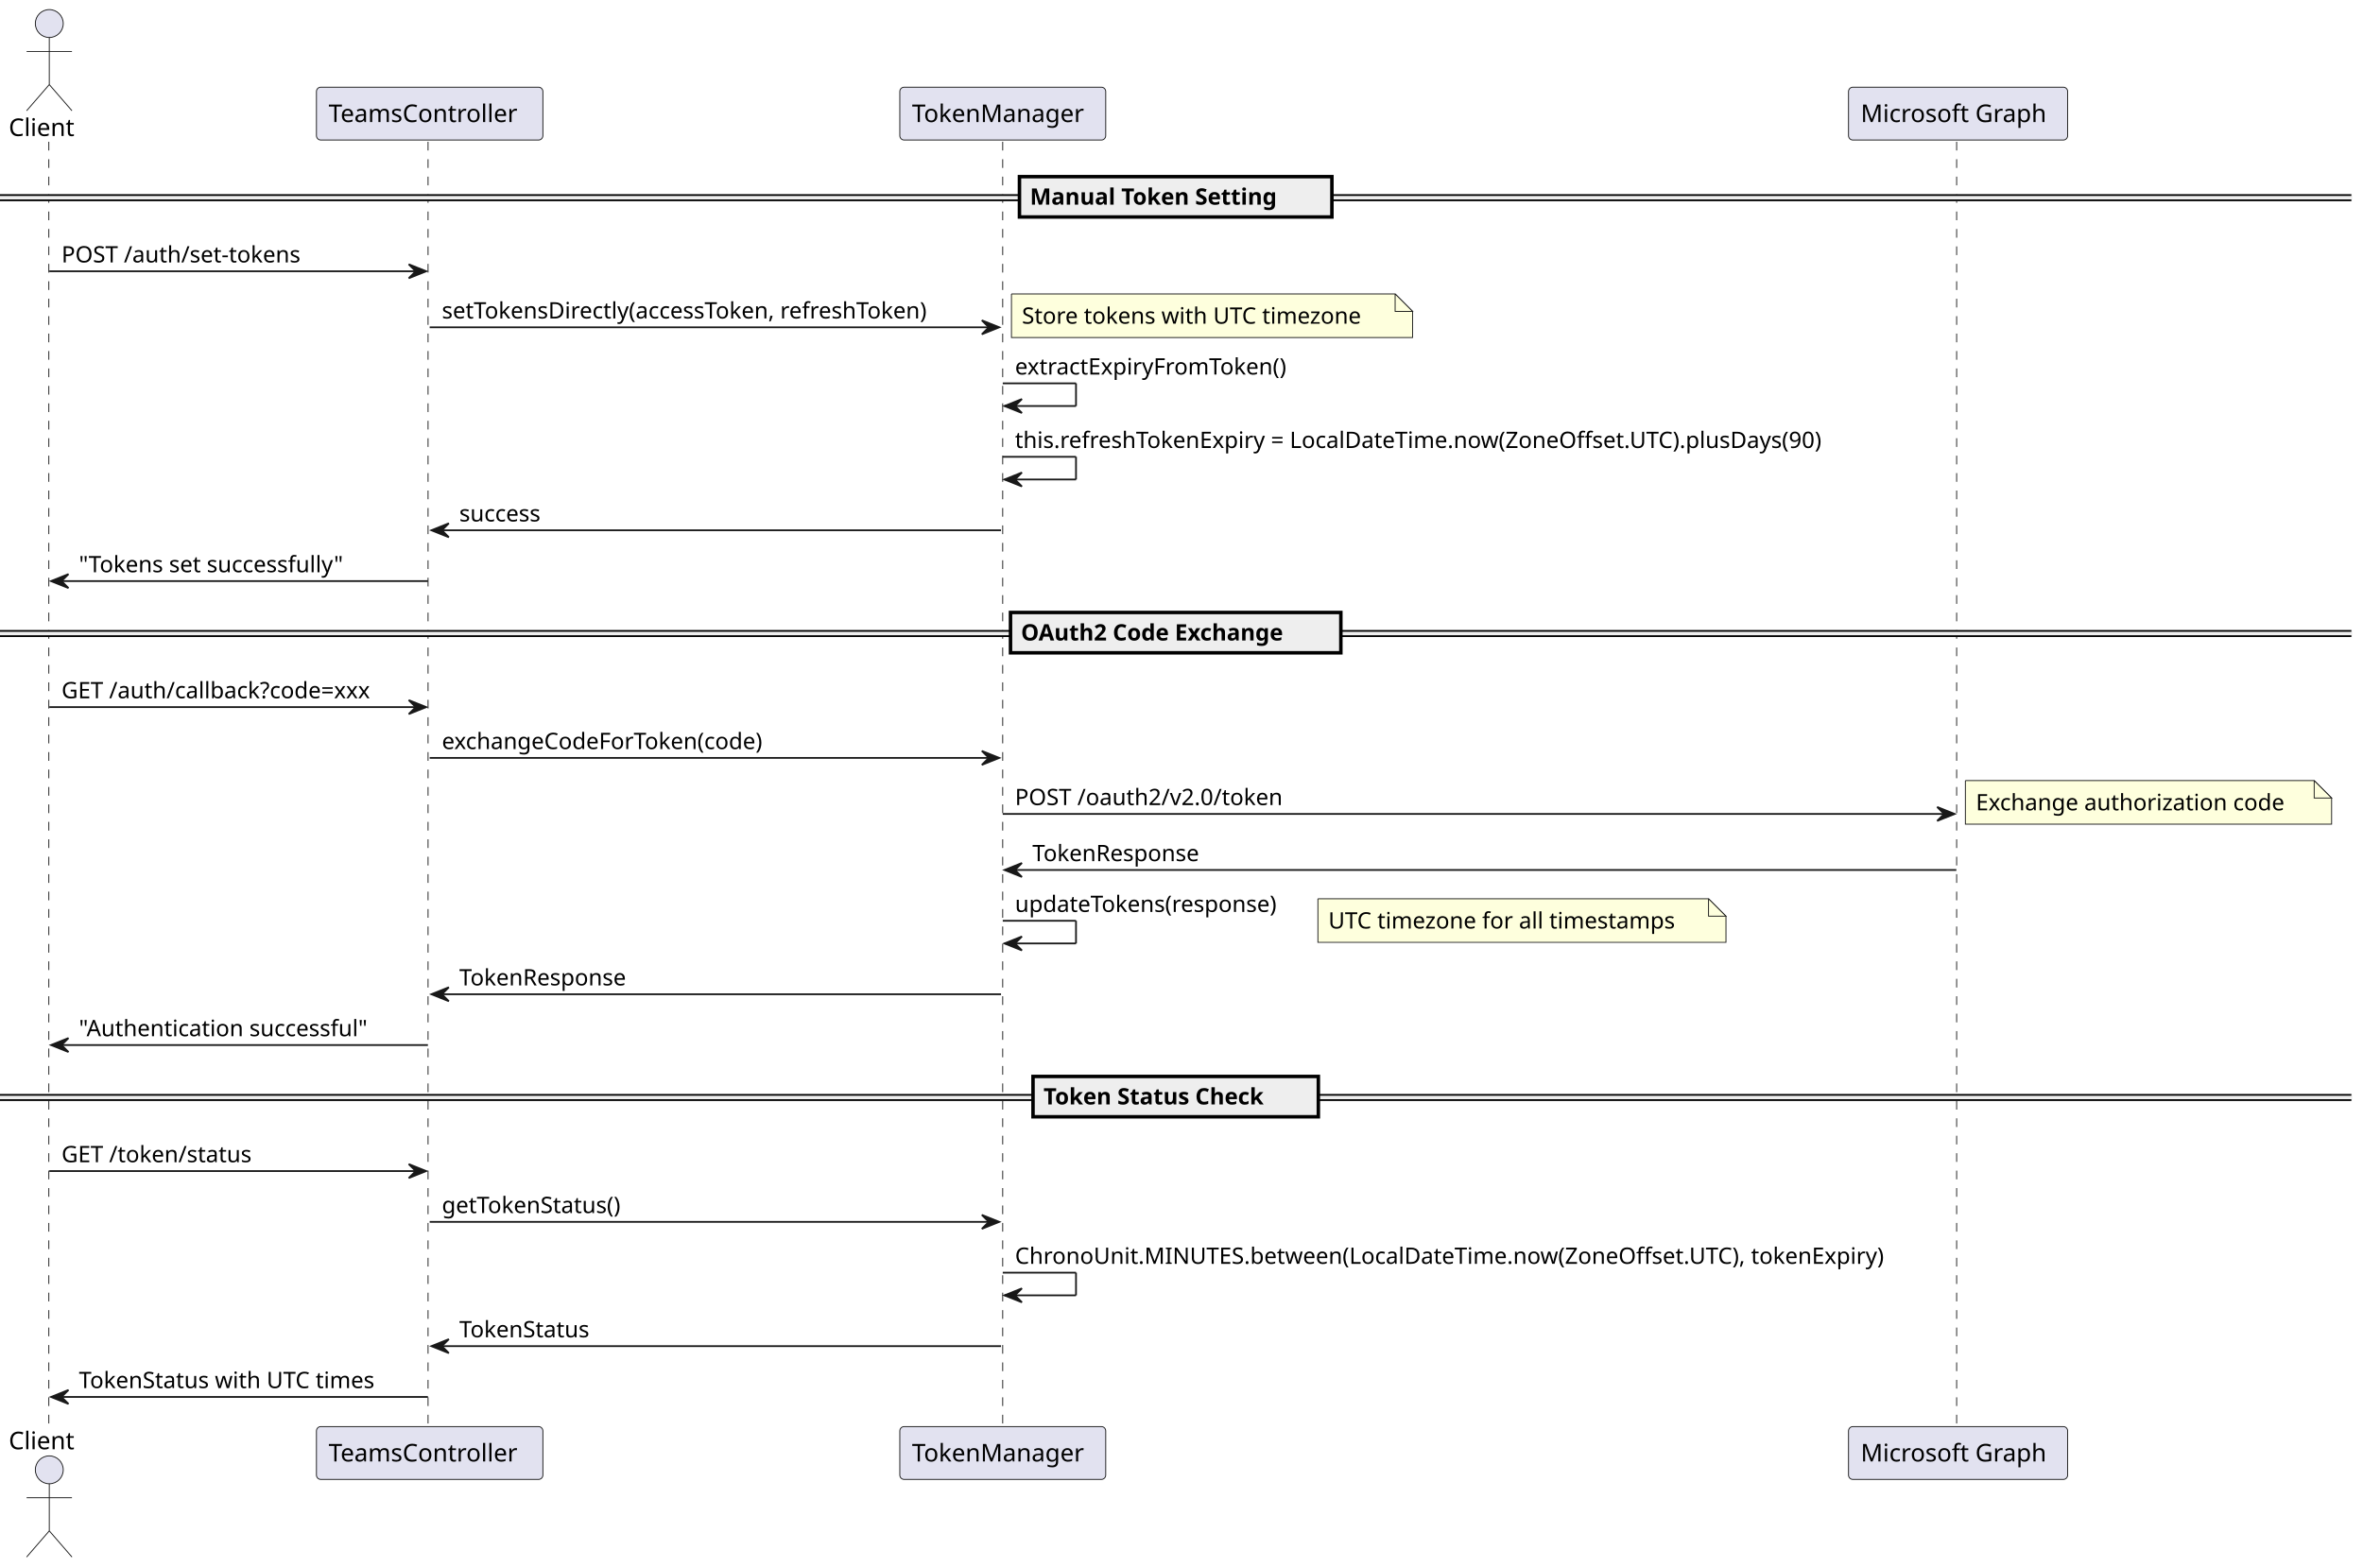
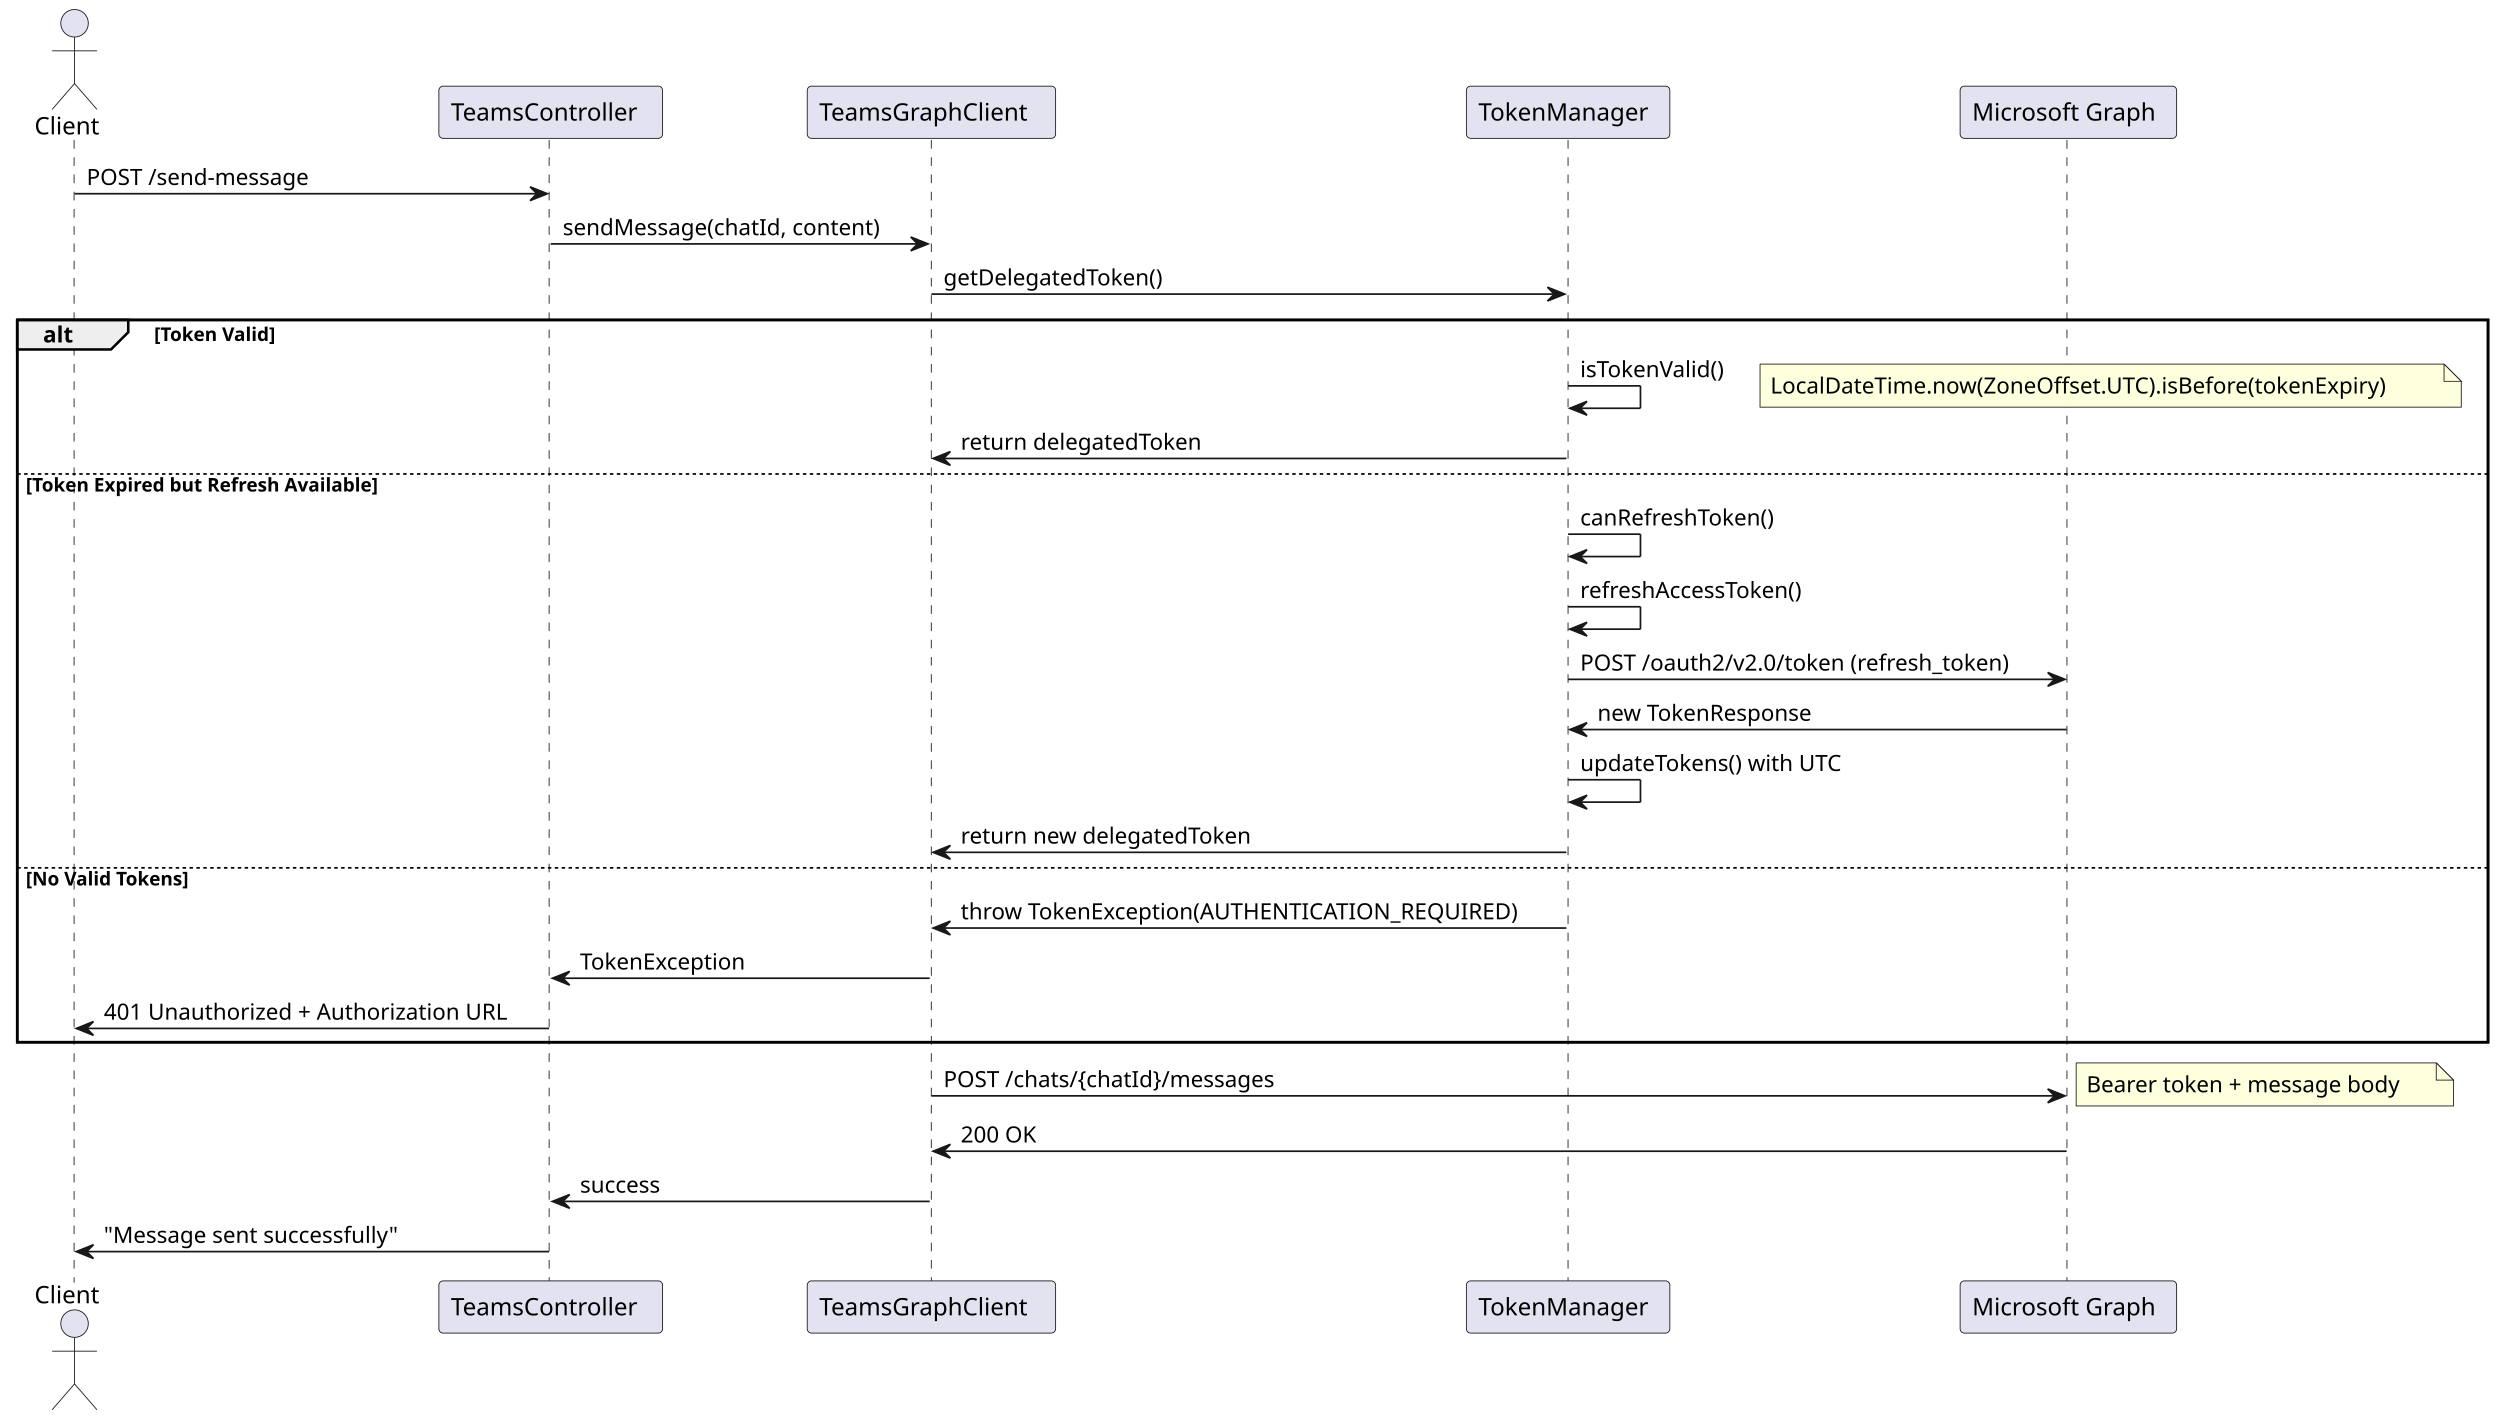
- <svg xmlns="http://www.w3.org/2000/svg" contentStyleType="text/css" data-diagram-type="SEQUENCE" height="899px" preserveAspectRatio="none" style="width:1355px;height:899px;background:#FFFFFF;" version="1.1" viewBox="0 0 1355 899" width="1355px" zoomAndPan="magnify">
+ <svg xmlns="http://www.w3.org/2000/svg" contentStyleType="text/css" data-diagram-type="SEQUENCE" height="825px" preserveAspectRatio="none" style="width:1451px;height:825px;background:#FFFFFF;" version="1.1" viewBox="0 0 1451 825" width="1451px" zoomAndPan="magnify">
  <defs />
  <g>
+     <rect fill="none" height="419.203" style="stroke:#000000;stroke-width:1.5;" width="1434.056" x="10" y="185.695" />
    <g>
-       <rect fill="#000000" fill-opacity="0" height="737.789" width="8" x="24.265" y="81.297" />
-       <line style="stroke:#181818;stroke-width:0.5;stroke-dasharray:5.0,5.0;" x1="28" x2="28" y1="81.297" y2="819.086" />
+       <rect fill="#000000" fill-opacity="0" height="663.133" width="8" x="39.265" y="81.297" />
+       <line style="stroke:#181818;stroke-width:0.5;stroke-dasharray:5.0,5.0;" x1="43" x2="43" y1="81.297" y2="744.43" />
    </g>
    <g>
-       <rect fill="#000000" fill-opacity="0" height="737.789" width="8" x="242.383" y="81.297" />
-       <line style="stroke:#181818;stroke-width:0.5;stroke-dasharray:5.0,5.0;" x1="245.458" x2="245.458" y1="81.297" y2="819.086" />
+       <rect fill="#000000" fill-opacity="0" height="663.133" width="8" x="315.642" y="81.297" />
+       <line style="stroke:#181818;stroke-width:0.5;stroke-dasharray:5.0,5.0;" x1="318.717" x2="318.717" y1="81.297" y2="744.43" />
    </g>
    <g>
-       <rect fill="#000000" fill-opacity="0" height="737.789" width="8" x="571.007" y="81.297" />
-       <line style="stroke:#181818;stroke-width:0.5;stroke-dasharray:5.0,5.0;" x1="574.968" x2="574.968" y1="81.297" y2="819.086" />
+       <rect fill="#000000" fill-opacity="0" height="663.133" width="8" x="536.597" y="81.297" />
+       <line style="stroke:#181818;stroke-width:0.5;stroke-dasharray:5.0,5.0;" x1="540.522" x2="540.522" y1="81.297" y2="744.43" />
    </g>
    <g>
-       <rect fill="#000000" fill-opacity="0" height="737.789" width="8" x="1118.813" y="81.297" />
-       <line style="stroke:#181818;stroke-width:0.5;stroke-dasharray:5.0,5.0;" x1="1121.984" x2="1121.984" y1="81.297" y2="819.086" />
+       <rect fill="#000000" fill-opacity="0" height="663.133" width="8" x="906.131" y="81.297" />
+       <line style="stroke:#181818;stroke-width:0.5;stroke-dasharray:5.0,5.0;" x1="910.093" x2="910.093" y1="81.297" y2="744.43" />
+     </g>
+     <g>
+       <rect fill="#000000" fill-opacity="0" height="663.133" width="8" x="1196.485" y="81.297" />
+       <line style="stroke:#181818;stroke-width:0.5;stroke-dasharray:5.0,5.0;" x1="1199.656" x2="1199.656" y1="81.297" y2="744.43" />
    </g>
    <g class="participant participant-head" data-participant="C">
-       <text fill="#000000" font-family="sans-serif" font-size="14" lengthAdjust="spacing" textLength="40.53" x="5" y="77.995">Client</text>
-       <ellipse cx="28.265" cy="13.5" fill="#E2E2F0" rx="8" ry="8" style="stroke:#181818;stroke-width:0.5;" />
-       <path d="M28.265,21.5 L28.265,48.5 M15.265,29.5 L41.265,29.5 M28.265,48.5 L15.265,63.5 M28.265,48.5 L41.265,63.5" fill="none" style="stroke:#181818;stroke-width:0.5;" />
+       <text fill="#000000" font-family="sans-serif" font-size="14" lengthAdjust="spacing" textLength="40.53" x="20" y="77.995">Client</text>
+       <ellipse cx="43.265" cy="13.5" fill="#E2E2F0" rx="8" ry="8" style="stroke:#181818;stroke-width:0.5;" />
+       <path d="M43.265,21.5 L43.265,48.5 M30.265,29.5 L56.265,29.5 M43.265,48.5 L30.265,63.5 M43.265,48.5 L56.265,63.5" fill="none" style="stroke:#181818;stroke-width:0.5;" />
    </g>
    <g class="participant participant-tail" data-participant="C">
-       <text fill="#000000" font-family="sans-serif" font-size="14" lengthAdjust="spacing" textLength="40.53" x="5" y="831.081">Client</text>
-       <ellipse cx="28.265" cy="842.883" fill="#E2E2F0" rx="8" ry="8" style="stroke:#181818;stroke-width:0.5;" />
-       <path d="M28.265,850.883 L28.265,877.883 M15.265,858.883 L41.265,858.883 M28.265,877.883 L15.265,892.883 M28.265,877.883 L41.265,892.883" fill="none" style="stroke:#181818;stroke-width:0.5;" />
+       <text fill="#000000" font-family="sans-serif" font-size="14" lengthAdjust="spacing" textLength="40.53" x="20" y="756.425">Client</text>
+       <ellipse cx="43.265" cy="768.227" fill="#E2E2F0" rx="8" ry="8" style="stroke:#181818;stroke-width:0.5;" />
+       <path d="M43.265,776.227 L43.265,803.227 M30.265,784.227 L56.265,784.227 M43.265,803.227 L30.265,818.227 M43.265,803.227 L56.265,818.227" fill="none" style="stroke:#181818;stroke-width:0.5;" />
    </g>
    <g class="participant participant-head" data-participant="TC">
-       <rect fill="#E2E2F0" height="30.297" rx="2.5" ry="2.5" style="stroke:#181818;stroke-width:0.5;" width="129.849" x="181.458" y="50" />
-       <text fill="#000000" font-family="sans-serif" font-size="14" lengthAdjust="spacing" textLength="115.849" x="188.458" y="69.995">TeamsController</text>
+       <rect fill="#E2E2F0" height="30.297" rx="2.5" ry="2.5" style="stroke:#181818;stroke-width:0.5;" width="129.849" x="254.717" y="50" />
+       <text fill="#000000" font-family="sans-serif" font-size="14" lengthAdjust="spacing" textLength="115.849" x="261.717" y="69.995">TeamsController</text>
    </g>
    <g class="participant participant-tail" data-participant="TC">
-       <rect fill="#E2E2F0" height="30.297" rx="2.5" ry="2.5" style="stroke:#181818;stroke-width:0.5;" width="129.849" x="181.458" y="818.086" />
-       <text fill="#000000" font-family="sans-serif" font-size="14" lengthAdjust="spacing" textLength="115.849" x="188.458" y="838.081">TeamsController</text>
+       <rect fill="#E2E2F0" height="30.297" rx="2.5" ry="2.5" style="stroke:#181818;stroke-width:0.5;" width="129.849" x="254.717" y="743.43" />
+       <text fill="#000000" font-family="sans-serif" font-size="14" lengthAdjust="spacing" textLength="115.849" x="261.717" y="763.425">TeamsController</text>
+     </g>
+     <g class="participant participant-head" data-participant="TGC">
+       <rect fill="#E2E2F0" height="30.297" rx="2.5" ry="2.5" style="stroke:#181818;stroke-width:0.5;" width="144.149" x="468.522" y="50" />
+       <text fill="#000000" font-family="sans-serif" font-size="14" lengthAdjust="spacing" textLength="130.149" x="475.522" y="69.995">TeamsGraphClient</text>
+     </g>
+     <g class="participant participant-tail" data-participant="TGC">
+       <rect fill="#E2E2F0" height="30.297" rx="2.5" ry="2.5" style="stroke:#181818;stroke-width:0.5;" width="144.149" x="468.522" y="743.43" />
+       <text fill="#000000" font-family="sans-serif" font-size="14" lengthAdjust="spacing" textLength="130.149" x="475.522" y="763.425">TeamsGraphClient</text>
    </g>
    <g class="participant participant-head" data-participant="TM">
-       <rect fill="#E2E2F0" height="30.297" rx="2.5" ry="2.5" style="stroke:#181818;stroke-width:0.5;" width="118.077" x="515.968" y="50" />
-       <text fill="#000000" font-family="sans-serif" font-size="14" lengthAdjust="spacing" textLength="104.077" x="522.968" y="69.995">TokenManager</text>
+       <rect fill="#E2E2F0" height="30.297" rx="2.5" ry="2.5" style="stroke:#181818;stroke-width:0.5;" width="118.077" x="851.093" y="50" />
+       <text fill="#000000" font-family="sans-serif" font-size="14" lengthAdjust="spacing" textLength="104.077" x="858.093" y="69.995">TokenManager</text>
    </g>
    <g class="participant participant-tail" data-participant="TM">
-       <rect fill="#E2E2F0" height="30.297" rx="2.5" ry="2.5" style="stroke:#181818;stroke-width:0.5;" width="118.077" x="515.968" y="818.086" />
-       <text fill="#000000" font-family="sans-serif" font-size="14" lengthAdjust="spacing" textLength="104.077" x="522.968" y="838.081">TokenManager</text>
+       <rect fill="#E2E2F0" height="30.297" rx="2.5" ry="2.5" style="stroke:#181818;stroke-width:0.5;" width="118.077" x="851.093" y="743.43" />
+       <text fill="#000000" font-family="sans-serif" font-size="14" lengthAdjust="spacing" textLength="104.077" x="858.093" y="763.425">TokenManager</text>
    </g>
    <g class="participant participant-head" data-participant="MG">
-       <rect fill="#E2E2F0" height="30.297" rx="2.5" ry="2.5" style="stroke:#181818;stroke-width:0.5;" width="125.658" x="1059.984" y="50" />
-       <text fill="#000000" font-family="sans-serif" font-size="14" lengthAdjust="spacing" textLength="111.658" x="1066.984" y="69.995">Microsoft Graph</text>
+       <rect fill="#E2E2F0" height="30.297" rx="2.5" ry="2.5" style="stroke:#181818;stroke-width:0.5;" width="125.658" x="1137.656" y="50" />
+       <text fill="#000000" font-family="sans-serif" font-size="14" lengthAdjust="spacing" textLength="111.658" x="1144.656" y="69.995">Microsoft Graph</text>
    </g>
    <g class="participant participant-tail" data-participant="MG">
-       <rect fill="#E2E2F0" height="30.297" rx="2.5" ry="2.5" style="stroke:#181818;stroke-width:0.5;" width="125.658" x="1059.984" y="818.086" />
-       <text fill="#000000" font-family="sans-serif" font-size="14" lengthAdjust="spacing" textLength="111.658" x="1066.984" y="838.081">Microsoft Graph</text>
+       <rect fill="#E2E2F0" height="30.297" rx="2.5" ry="2.5" style="stroke:#181818;stroke-width:0.5;" width="125.658" x="1137.656" y="743.43" />
+       <text fill="#000000" font-family="sans-serif" font-size="14" lengthAdjust="spacing" textLength="111.658" x="1144.656" y="763.425">Microsoft Graph</text>
    </g>
-     <rect fill="#EEEEEE" height="3" style="stroke:#EEEEEE;stroke-width:1;" width="1348.322" x="0" y="111.863" />
-     <line style="stroke:#000000;stroke-width:1;" x1="0" x2="1348.322" y1="111.863" y2="111.863" />
-     <line style="stroke:#000000;stroke-width:1;" x1="0" x2="1348.322" y1="114.863" y2="114.863" />
-     <rect fill="#EEEEEE" height="23.133" style="stroke:#000000;stroke-width:2;" width="179.166" x="584.578" y="101.297" />
-     <text fill="#000000" font-family="sans-serif" font-size="13" font-weight="bold" lengthAdjust="spacing" textLength="160.64" x="590.578" y="117.364">Manual Token Setting</text>
    <g class="message" data-participant-1="C" data-participant-2="TC">
-       <polygon fill="#181818" points="234.383,151.562,244.383,155.562,234.383,159.562,238.383,155.562" style="stroke:#181818;stroke-width:1;" />
-       <line style="stroke:#181818;stroke-width:1;" x1="28.265" x2="240.383" y1="155.562" y2="155.562" />
-       <text fill="#000000" font-family="sans-serif" font-size="13" lengthAdjust="spacing" textLength="144.847" x="35.265" y="150.497">POST /auth/set-tokens</text>
+       <polygon fill="#181818" points="307.642,108.43,317.642,112.43,307.642,116.43,311.642,112.43" style="stroke:#181818;stroke-width:1;" />
+       <line style="stroke:#181818;stroke-width:1;" x1="43.265" x2="313.642" y1="112.43" y2="112.43" />
+       <text fill="#000000" font-family="sans-serif" font-size="13" lengthAdjust="spacing" textLength="137.154" x="50.265" y="107.364">POST /send-message</text>
    </g>
-     <g class="message" data-participant-1="TC" data-participant-2="TM">
-       <polygon fill="#181818" points="563.007,183.695,573.007,187.695,563.007,191.695,567.007,187.695" style="stroke:#181818;stroke-width:1;" />
-       <line style="stroke:#181818;stroke-width:1;" x1="246.383" x2="569.007" y1="187.695" y2="187.695" />
-       <text fill="#000000" font-family="sans-serif" font-size="13" lengthAdjust="spacing" textLength="304.624" x="253.383" y="182.629">setTokensDirectly(accessToken, refreshToken)</text>
+     <g class="message" data-participant-1="TC" data-participant-2="TGC">
+       <polygon fill="#181818" points="528.597,137.562,538.597,141.562,528.597,145.562,532.597,141.562" style="stroke:#181818;stroke-width:1;" />
+       <line style="stroke:#181818;stroke-width:1;" x1="319.642" x2="534.597" y1="141.562" y2="141.562" />
+       <text fill="#000000" font-family="sans-serif" font-size="13" lengthAdjust="spacing" textLength="196.955" x="326.642" y="136.497">sendMessage(chatId, content)</text>
    </g>
-     <path d="M580,168.562 L580,193.562 L810,193.562 L810,178.562 L800,168.562 L580,168.562" fill="#FEFFDD" style="stroke:#181818;stroke-width:0.5;" />
-     <path d="M800,168.562 L800,178.562 L810,178.562 L800,168.562" fill="#FEFFDD" style="stroke:#181818;stroke-width:0.5;" />
-     <text fill="#000000" font-family="sans-serif" font-size="13" lengthAdjust="spacing" textLength="209.263" x="586" y="185.629">Store tokens with UTC timezone</text>
+     <g class="message" data-participant-1="TGC" data-participant-2="TM">
+       <polygon fill="#181818" points="898.131,166.695,908.131,170.695,898.131,174.695,902.131,170.695" style="stroke:#181818;stroke-width:1;" />
+       <line style="stroke:#181818;stroke-width:1;" x1="540.597" x2="904.131" y1="170.695" y2="170.695" />
+       <text fill="#000000" font-family="sans-serif" font-size="13" lengthAdjust="spacing" textLength="138.334" x="547.597" y="165.629">getDelegatedToken()</text>
+     </g>
+     <path d="M10,185.695 L74.443,185.695 L74.443,192.828 L64.443,202.828 L10,202.828 L10,185.695" fill="#EEEEEE" style="stroke:#000000;stroke-width:1.5;" />
+     <rect fill="none" height="419.203" style="stroke:#000000;stroke-width:1.5;" width="1434.056" x="10" y="185.695" />
+     <text fill="#000000" font-family="sans-serif" font-size="13" font-weight="bold" lengthAdjust="spacing" textLength="19.443" x="25" y="198.762">alt</text>
+     <text fill="#000000" font-family="sans-serif" font-size="11" font-weight="bold" lengthAdjust="spacing" textLength="82.903" x="89.443" y="197.906">[Token Valid]</text>
    <g class="message" data-participant-1="TM" data-participant-2="TM">
-       <line style="stroke:#181818;stroke-width:1;" x1="575.007" x2="617.007" y1="219.828" y2="219.828" />
-       <line style="stroke:#181818;stroke-width:1;" x1="617.007" x2="617.007" y1="219.828" y2="232.828" />
-       <line style="stroke:#181818;stroke-width:1;" x1="576.007" x2="617.007" y1="232.828" y2="232.828" />
-       <polygon fill="#181818" points="586.007,228.828,576.007,232.828,586.007,236.828,582.007,232.828" style="stroke:#181818;stroke-width:1;" />
-       <text fill="#000000" font-family="sans-serif" font-size="13" lengthAdjust="spacing" textLength="170.397" x="582.007" y="214.762">extractExpiryFromToken()</text>
+       <line style="stroke:#181818;stroke-width:1;" x1="910.131" x2="952.131" y1="223.961" y2="223.961" />
+       <line style="stroke:#181818;stroke-width:1;" x1="952.131" x2="952.131" y1="223.961" y2="236.961" />
+       <line style="stroke:#181818;stroke-width:1;" x1="911.131" x2="952.131" y1="236.961" y2="236.961" />
+       <polygon fill="#181818" points="921.131,232.961,911.131,236.961,921.131,240.961,917.131,236.961" style="stroke:#181818;stroke-width:1;" />
+       <text fill="#000000" font-family="sans-serif" font-size="13" lengthAdjust="spacing" textLength="92.523" x="917.131" y="218.895">isTokenValid()</text>
+     </g>
+     <path d="M1021.523,211.328 L1021.523,236.328 L1428.523,236.328 L1428.523,221.328 L1418.523,211.328 L1021.523,211.328" fill="#FEFFDD" style="stroke:#181818;stroke-width:0.5;" />
+     <path d="M1418.523,211.328 L1418.523,221.328 L1428.523,221.328 L1418.523,211.328" fill="#FEFFDD" style="stroke:#181818;stroke-width:0.5;" />
+     <text fill="#000000" font-family="sans-serif" font-size="13" lengthAdjust="spacing" textLength="386.401" x="1027.523" y="228.395">LocalDateTime.now(ZoneOffset.UTC).isBefore(tokenExpiry)</text>
+     <g class="message" data-participant-1="TM" data-participant-2="TGC">
+       <polygon fill="#181818" points="551.597,262.094,541.597,266.094,551.597,270.094,547.597,266.094" style="stroke:#181818;stroke-width:1;" />
+       <line style="stroke:#181818;stroke-width:1;" x1="545.597" x2="909.131" y1="266.094" y2="266.094" />
+       <text fill="#000000" font-family="sans-serif" font-size="13" lengthAdjust="spacing" textLength="149.481" x="557.597" y="261.028">return delegatedToken</text>
+     </g>
+     <line style="stroke:#000000;stroke-width:1;stroke-dasharray:2.0,2.0;" x1="10" x2="1444.056" y1="275.094" y2="275.094" />
+     <text fill="#000000" font-family="sans-serif" font-size="11" font-weight="bold" lengthAdjust="spacing" textLength="236.172" x="15" y="285.304">[Token Expired but Refresh Available]</text>
+     <g class="message" data-participant-1="TM" data-participant-2="TM">
+       <line style="stroke:#181818;stroke-width:1;" x1="910.131" x2="952.131" y1="310.031" y2="310.031" />
+       <line style="stroke:#181818;stroke-width:1;" x1="952.131" x2="952.131" y1="310.031" y2="323.031" />
+       <line style="stroke:#181818;stroke-width:1;" x1="911.131" x2="952.131" y1="323.031" y2="323.031" />
+       <polygon fill="#181818" points="921.131,319.031,911.131,323.031,921.131,327.031,917.131,323.031" style="stroke:#181818;stroke-width:1;" />
+       <text fill="#000000" font-family="sans-serif" font-size="13" lengthAdjust="spacing" textLength="123.119" x="917.131" y="304.965">canRefreshToken()</text>
    </g>
    <g class="message" data-participant-1="TM" data-participant-2="TM">
-       <line style="stroke:#181818;stroke-width:1;" x1="575.007" x2="617.007" y1="261.961" y2="261.961" />
-       <line style="stroke:#181818;stroke-width:1;" x1="617.007" x2="617.007" y1="261.961" y2="274.961" />
-       <line style="stroke:#181818;stroke-width:1;" x1="576.007" x2="617.007" y1="274.961" y2="274.961" />
-       <polygon fill="#181818" points="586.007,270.961,576.007,274.961,586.007,278.961,582.007,274.961" style="stroke:#181818;stroke-width:1;" />
-       <text fill="#000000" font-family="sans-serif" font-size="13" lengthAdjust="spacing" textLength="505.216" x="582.007" y="256.895">this.refreshTokenExpiry = LocalDateTime.now(ZoneOffset.UTC).plusDays(90)</text>
+       <line style="stroke:#181818;stroke-width:1;" x1="910.131" x2="952.131" y1="352.164" y2="352.164" />
+       <line style="stroke:#181818;stroke-width:1;" x1="952.131" x2="952.131" y1="352.164" y2="365.164" />
+       <line style="stroke:#181818;stroke-width:1;" x1="911.131" x2="952.131" y1="365.164" y2="365.164" />
+       <polygon fill="#181818" points="921.131,361.164,911.131,365.164,921.131,369.164,917.131,365.164" style="stroke:#181818;stroke-width:1;" />
+       <text fill="#000000" font-family="sans-serif" font-size="13" lengthAdjust="spacing" textLength="140.81" x="917.131" y="347.098">refreshAccessToken()</text>
    </g>
-     <g class="message" data-participant-1="TM" data-participant-2="TC">
-       <polygon fill="#181818" points="257.383,300.094,247.383,304.094,257.383,308.094,253.383,304.094" style="stroke:#181818;stroke-width:1;" />
-       <line style="stroke:#181818;stroke-width:1;" x1="251.383" x2="574.007" y1="304.094" y2="304.094" />
-       <text fill="#000000" font-family="sans-serif" font-size="13" lengthAdjust="spacing" textLength="50.851" x="263.383" y="299.028">success</text>
+     <g class="message" data-participant-1="TM" data-participant-2="MG">
+       <polygon fill="#181818" points="1188.485,390.297,1198.485,394.297,1188.485,398.297,1192.485,394.297" style="stroke:#181818;stroke-width:1;" />
+       <line style="stroke:#181818;stroke-width:1;" x1="910.131" x2="1194.485" y1="394.297" y2="394.297" />
+       <text fill="#000000" font-family="sans-serif" font-size="13" lengthAdjust="spacing" textLength="266.354" x="917.131" y="389.231">POST /oauth2/v2.0/token (refresh_token)</text>
+     </g>
+     <g class="message" data-participant-1="MG" data-participant-2="TM">
+       <polygon fill="#181818" points="921.131,419.43,911.131,423.43,921.131,427.43,917.131,423.43" style="stroke:#181818;stroke-width:1;" />
+       <line style="stroke:#181818;stroke-width:1;" x1="915.131" x2="1199.485" y1="423.43" y2="423.43" />
+       <text fill="#000000" font-family="sans-serif" font-size="13" lengthAdjust="spacing" textLength="133.682" x="927.131" y="418.364">new TokenResponse</text>
+     </g>
+     <g class="message" data-participant-1="TM" data-participant-2="TM">
+       <line style="stroke:#181818;stroke-width:1;" x1="910.131" x2="952.131" y1="452.562" y2="452.562" />
+       <line style="stroke:#181818;stroke-width:1;" x1="952.131" x2="952.131" y1="452.562" y2="465.562" />
+       <line style="stroke:#181818;stroke-width:1;" x1="911.131" x2="952.131" y1="465.562" y2="465.562" />
+       <polygon fill="#181818" points="921.131,461.562,911.131,465.562,921.131,469.562,917.131,465.562" style="stroke:#181818;stroke-width:1;" />
+       <text fill="#000000" font-family="sans-serif" font-size="13" lengthAdjust="spacing" textLength="164.76" x="917.131" y="447.497">updateTokens() with UTC</text>
+     </g>
+     <g class="message" data-participant-1="TM" data-participant-2="TGC">
+       <polygon fill="#181818" points="551.597,490.695,541.597,494.695,551.597,498.695,547.597,494.695" style="stroke:#181818;stroke-width:1;" />
+       <line style="stroke:#181818;stroke-width:1;" x1="545.597" x2="909.131" y1="494.695" y2="494.695" />
+       <text fill="#000000" font-family="sans-serif" font-size="13" lengthAdjust="spacing" textLength="180.483" x="557.597" y="489.629">return new delegatedToken</text>
+     </g>
+     <line style="stroke:#000000;stroke-width:1;stroke-dasharray:2.0,2.0;" x1="10" x2="1444.056" y1="503.695" y2="503.695" />
+     <text fill="#000000" font-family="sans-serif" font-size="11" font-weight="bold" lengthAdjust="spacing" textLength="110.043" x="15" y="513.906">[No Valid Tokens]</text>
+     <g class="message" data-participant-1="TM" data-participant-2="TGC">
+       <polygon fill="#181818" points="551.597,534.633,541.597,538.633,551.597,542.633,547.597,538.633" style="stroke:#181818;stroke-width:1;" />
+       <line style="stroke:#181818;stroke-width:1;" x1="545.597" x2="909.131" y1="538.633" y2="538.633" />
+       <text fill="#000000" font-family="sans-serif" font-size="13" lengthAdjust="spacing" textLength="345.535" x="557.597" y="533.567">throw TokenException(AUTHENTICATION_REQUIRED)</text>
+     </g>
+     <g class="message" data-participant-1="TGC" data-participant-2="TC">
+       <polygon fill="#181818" points="330.642,563.766,320.642,567.766,330.642,571.766,326.642,567.766" style="stroke:#181818;stroke-width:1;" />
+       <line style="stroke:#181818;stroke-width:1;" x1="324.642" x2="539.597" y1="567.766" y2="567.766" />
+       <text fill="#000000" font-family="sans-serif" font-size="13" lengthAdjust="spacing" textLength="103.867" x="336.642" y="562.7">TokenException</text>
    </g>
    <g class="message" data-participant-1="TC" data-participant-2="C">
-       <polygon fill="#181818" points="39.265,329.227,29.265,333.227,39.265,337.227,35.265,333.227" style="stroke:#181818;stroke-width:1;" />
-       <line style="stroke:#181818;stroke-width:1;" x1="33.265" x2="245.383" y1="333.227" y2="333.227" />
-       <text fill="#000000" font-family="sans-serif" font-size="13" lengthAdjust="spacing" textLength="165.109" x="45.265" y="328.161">"Tokens set successfully"</text>
+       <polygon fill="#181818" points="54.265,592.898,44.265,596.898,54.265,600.898,50.265,596.898" style="stroke:#181818;stroke-width:1;" />
+       <line style="stroke:#181818;stroke-width:1;" x1="48.265" x2="318.642" y1="596.898" y2="596.898" />
+       <text fill="#000000" font-family="sans-serif" font-size="13" lengthAdjust="spacing" textLength="252.376" x="60.265" y="591.832">401 Unauthorized + Authorization URL</text>
    </g>
-     <rect fill="#EEEEEE" height="3" style="stroke:#EEEEEE;stroke-width:1;" width="1348.322" x="0" y="361.793" />
-     <line style="stroke:#000000;stroke-width:1;" x1="0" x2="1348.322" y1="361.793" y2="361.793" />
-     <line style="stroke:#000000;stroke-width:1;" x1="0" x2="1348.322" y1="364.793" y2="364.793" />
-     <rect fill="#EEEEEE" height="23.133" style="stroke:#000000;stroke-width:2;" width="189.43" x="579.446" y="351.227" />
-     <text fill="#000000" font-family="sans-serif" font-size="13" font-weight="bold" lengthAdjust="spacing" textLength="170.904" x="585.446" y="367.293">OAuth2 Code Exchange</text>
-     <g class="message" data-participant-1="C" data-participant-2="TC">
-       <polygon fill="#181818" points="234.383,401.492,244.383,405.492,234.383,409.492,238.383,405.492" style="stroke:#181818;stroke-width:1;" />
-       <line style="stroke:#181818;stroke-width:1;" x1="28.265" x2="240.383" y1="405.492" y2="405.492" />
-       <text fill="#000000" font-family="sans-serif" font-size="13" lengthAdjust="spacing" textLength="194.118" x="35.265" y="400.426">GET /auth/callback?code=xxx</text>
+     <g class="message" data-participant-1="TGC" data-participant-2="MG">
+       <polygon fill="#181818" points="1188.485,632.031,1198.485,636.031,1188.485,640.031,1192.485,636.031" style="stroke:#181818;stroke-width:1;" />
+       <line style="stroke:#181818;stroke-width:1;" x1="540.597" x2="1194.485" y1="636.031" y2="636.031" />
+       <text fill="#000000" font-family="sans-serif" font-size="13" lengthAdjust="spacing" textLength="209.035" x="547.597" y="630.965">POST /chats/{chatId}/messages</text>
    </g>
-     <g class="message" data-participant-1="TC" data-participant-2="TM">
-       <polygon fill="#181818" points="563.007,430.625,573.007,434.625,563.007,438.625,567.007,434.625" style="stroke:#181818;stroke-width:1;" />
-       <line style="stroke:#181818;stroke-width:1;" x1="246.383" x2="569.007" y1="434.625" y2="434.625" />
-       <text fill="#000000" font-family="sans-serif" font-size="13" lengthAdjust="spacing" textLength="198.745" x="253.383" y="429.559">exchangeCodeForToken(code)</text>
+     <path d="M1205,616.898 L1205,641.898 L1424,641.898 L1424,626.898 L1414,616.898 L1205,616.898" fill="#FEFFDD" style="stroke:#181818;stroke-width:0.5;" />
+     <path d="M1414,616.898 L1414,626.898 L1424,626.898 L1414,616.898" fill="#FEFFDD" style="stroke:#181818;stroke-width:0.5;" />
+     <text fill="#000000" font-family="sans-serif" font-size="13" lengthAdjust="spacing" textLength="198.383" x="1211" y="633.965">Bearer token + message body</text>
+     <g class="message" data-participant-1="MG" data-participant-2="TGC">
+       <polygon fill="#181818" points="551.597,664.164,541.597,668.164,551.597,672.164,547.597,668.164" style="stroke:#181818;stroke-width:1;" />
+       <line style="stroke:#181818;stroke-width:1;" x1="545.597" x2="1199.485" y1="668.164" y2="668.164" />
+       <text fill="#000000" font-family="sans-serif" font-size="13" lengthAdjust="spacing" textLength="47.703" x="557.597" y="663.098">200 OK</text>
    </g>
-     <g class="message" data-participant-1="TM" data-participant-2="MG">
-       <polygon fill="#181818" points="1110.813,462.758,1120.813,466.758,1110.813,470.758,1114.813,466.758" style="stroke:#181818;stroke-width:1;" />
-       <line style="stroke:#181818;stroke-width:1;" x1="575.007" x2="1116.813" y1="466.758" y2="466.758" />
-       <text fill="#000000" font-family="sans-serif" font-size="13" lengthAdjust="spacing" textLength="162.487" x="582.007" y="461.692">POST /oauth2/v2.0/token</text>
-     </g>
-     <path d="M1127,447.625 L1127,472.625 L1337,472.625 L1337,457.625 L1327,447.625 L1127,447.625" fill="#FEFFDD" style="stroke:#181818;stroke-width:0.5;" />
-     <path d="M1327,447.625 L1327,457.625 L1337,457.625 L1327,447.625" fill="#FEFFDD" style="stroke:#181818;stroke-width:0.5;" />
-     <text fill="#000000" font-family="sans-serif" font-size="13" lengthAdjust="spacing" textLength="189.509" x="1133" y="464.692">Exchange authorization code</text>
-     <g class="message" data-participant-1="MG" data-participant-2="TM">
-       <polygon fill="#181818" points="586.007,494.891,576.007,498.891,586.007,502.891,582.007,498.891" style="stroke:#181818;stroke-width:1;" />
-       <line style="stroke:#181818;stroke-width:1;" x1="580.007" x2="1121.813" y1="498.891" y2="498.891" />
-       <text fill="#000000" font-family="sans-serif" font-size="13" lengthAdjust="spacing" textLength="102.68" x="592.007" y="493.825">TokenResponse</text>
-     </g>
-     <g class="message" data-participant-1="TM" data-participant-2="TM">
-       <line style="stroke:#181818;stroke-width:1;" x1="575.007" x2="617.007" y1="528.023" y2="528.023" />
-       <line style="stroke:#181818;stroke-width:1;" x1="617.007" x2="617.007" y1="528.023" y2="541.023" />
-       <line style="stroke:#181818;stroke-width:1;" x1="576.007" x2="617.007" y1="541.023" y2="541.023" />
-       <polygon fill="#181818" points="586.007,537.023,576.007,541.023,586.007,545.023,582.007,541.023" style="stroke:#181818;stroke-width:1;" />
-       <text fill="#000000" font-family="sans-serif" font-size="13" lengthAdjust="spacing" textLength="161.713" x="582.007" y="522.957">updateTokens(response)</text>
-     </g>
-     <path d="M755.713,515.391 L755.713,540.391 L989.713,540.391 L989.713,525.391 L979.713,515.391 L755.713,515.391" fill="#FEFFDD" style="stroke:#181818;stroke-width:0.5;" />
-     <path d="M979.713,515.391 L979.713,525.391 L989.713,525.391 L979.713,515.391" fill="#FEFFDD" style="stroke:#181818;stroke-width:0.5;" />
-     <text fill="#000000" font-family="sans-serif" font-size="13" lengthAdjust="spacing" textLength="213.408" x="761.713" y="532.457">UTC timezone for all timestamps</text>
-     <g class="message" data-participant-1="TM" data-participant-2="TC">
-       <polygon fill="#181818" points="257.383,566.156,247.383,570.156,257.383,574.156,253.383,570.156" style="stroke:#181818;stroke-width:1;" />
-       <line style="stroke:#181818;stroke-width:1;" x1="251.383" x2="574.007" y1="570.156" y2="570.156" />
-       <text fill="#000000" font-family="sans-serif" font-size="13" lengthAdjust="spacing" textLength="102.68" x="263.383" y="565.09">TokenResponse</text>
+     <g class="message" data-participant-1="TGC" data-participant-2="TC">
+       <polygon fill="#181818" points="330.642,693.297,320.642,697.297,330.642,701.297,326.642,697.297" style="stroke:#181818;stroke-width:1;" />
+       <line style="stroke:#181818;stroke-width:1;" x1="324.642" x2="539.597" y1="697.297" y2="697.297" />
+       <text fill="#000000" font-family="sans-serif" font-size="13" lengthAdjust="spacing" textLength="50.851" x="336.642" y="692.231">success</text>
    </g>
    <g class="message" data-participant-1="TC" data-participant-2="C">
-       <polygon fill="#181818" points="39.265,595.289,29.265,599.289,39.265,603.289,35.265,599.289" style="stroke:#181818;stroke-width:1;" />
-       <line style="stroke:#181818;stroke-width:1;" x1="33.265" x2="245.383" y1="599.289" y2="599.289" />
-       <text fill="#000000" font-family="sans-serif" font-size="13" lengthAdjust="spacing" textLength="178.801" x="45.265" y="594.223">"Authentication successful"</text>
-     </g>
-     <rect fill="#EEEEEE" height="3" style="stroke:#EEEEEE;stroke-width:1;" width="1348.322" x="0" y="627.856" />
-     <line style="stroke:#000000;stroke-width:1;" x1="0" x2="1348.322" y1="627.856" y2="627.856" />
-     <line style="stroke:#000000;stroke-width:1;" x1="0" x2="1348.322" y1="630.856" y2="630.856" />
-     <rect fill="#EEEEEE" height="23.133" style="stroke:#000000;stroke-width:2;" width="163.614" x="592.354" y="617.289" />
-     <text fill="#000000" font-family="sans-serif" font-size="13" font-weight="bold" lengthAdjust="spacing" textLength="145.088" x="598.354" y="633.356">Token Status Check</text>
-     <g class="message" data-participant-1="C" data-participant-2="TC">
-       <polygon fill="#181818" points="234.383,667.555,244.383,671.555,234.383,675.555,238.383,671.555" style="stroke:#181818;stroke-width:1;" />
-       <line style="stroke:#181818;stroke-width:1;" x1="28.265" x2="240.383" y1="671.555" y2="671.555" />
-       <text fill="#000000" font-family="sans-serif" font-size="13" lengthAdjust="spacing" textLength="115.883" x="35.265" y="666.489">GET /token/status</text>
-     </g>
-     <g class="message" data-participant-1="TC" data-participant-2="TM">
-       <polygon fill="#181818" points="563.007,696.688,573.007,700.688,563.007,704.688,567.007,700.688" style="stroke:#181818;stroke-width:1;" />
-       <line style="stroke:#181818;stroke-width:1;" x1="246.383" x2="569.007" y1="700.688" y2="700.688" />
-       <text fill="#000000" font-family="sans-serif" font-size="13" lengthAdjust="spacing" textLength="112.576" x="253.383" y="695.622">getTokenStatus()</text>
-     </g>
-     <g class="message" data-participant-1="TM" data-participant-2="TM">
-       <line style="stroke:#181818;stroke-width:1;" x1="575.007" x2="617.007" y1="729.82" y2="729.82" />
-       <line style="stroke:#181818;stroke-width:1;" x1="617.007" x2="617.007" y1="729.82" y2="742.82" />
-       <line style="stroke:#181818;stroke-width:1;" x1="576.007" x2="617.007" y1="742.82" y2="742.82" />
-       <polygon fill="#181818" points="586.007,738.82,576.007,742.82,586.007,746.82,582.007,742.82" style="stroke:#181818;stroke-width:1;" />
-       <text fill="#000000" font-family="sans-serif" font-size="13" lengthAdjust="spacing" textLength="533.806" x="582.007" y="724.754">ChronoUnit.MINUTES.between(LocalDateTime.now(ZoneOffset.UTC), tokenExpiry)</text>
-     </g>
-     <g class="message" data-participant-1="TM" data-participant-2="TC">
-       <polygon fill="#181818" points="257.383,767.953,247.383,771.953,257.383,775.953,253.383,771.953" style="stroke:#181818;stroke-width:1;" />
-       <line style="stroke:#181818;stroke-width:1;" x1="251.383" x2="574.007" y1="771.953" y2="771.953" />
-       <text fill="#000000" font-family="sans-serif" font-size="13" lengthAdjust="spacing" textLength="81.085" x="263.383" y="766.887">TokenStatus</text>
-     </g>
-     <g class="message" data-participant-1="TC" data-participant-2="C">
-       <polygon fill="#181818" points="39.265,797.086,29.265,801.086,39.265,805.086,35.265,801.086" style="stroke:#181818;stroke-width:1;" />
-       <line style="stroke:#181818;stroke-width:1;" x1="33.265" x2="245.383" y1="801.086" y2="801.086" />
-       <text fill="#000000" font-family="sans-serif" font-size="13" lengthAdjust="spacing" textLength="183.739" x="45.265" y="796.02">TokenStatus with UTC times</text>
+       <polygon fill="#181818" points="54.265,722.43,44.265,726.43,54.265,730.43,50.265,726.43" style="stroke:#181818;stroke-width:1;" />
+       <line style="stroke:#181818;stroke-width:1;" x1="48.265" x2="318.642" y1="726.43" y2="726.43" />
+       <text fill="#000000" font-family="sans-serif" font-size="13" lengthAdjust="spacing" textLength="183.892" x="60.265" y="721.364">"Message sent successfully"</text>
    </g>
  </g>
</svg>
